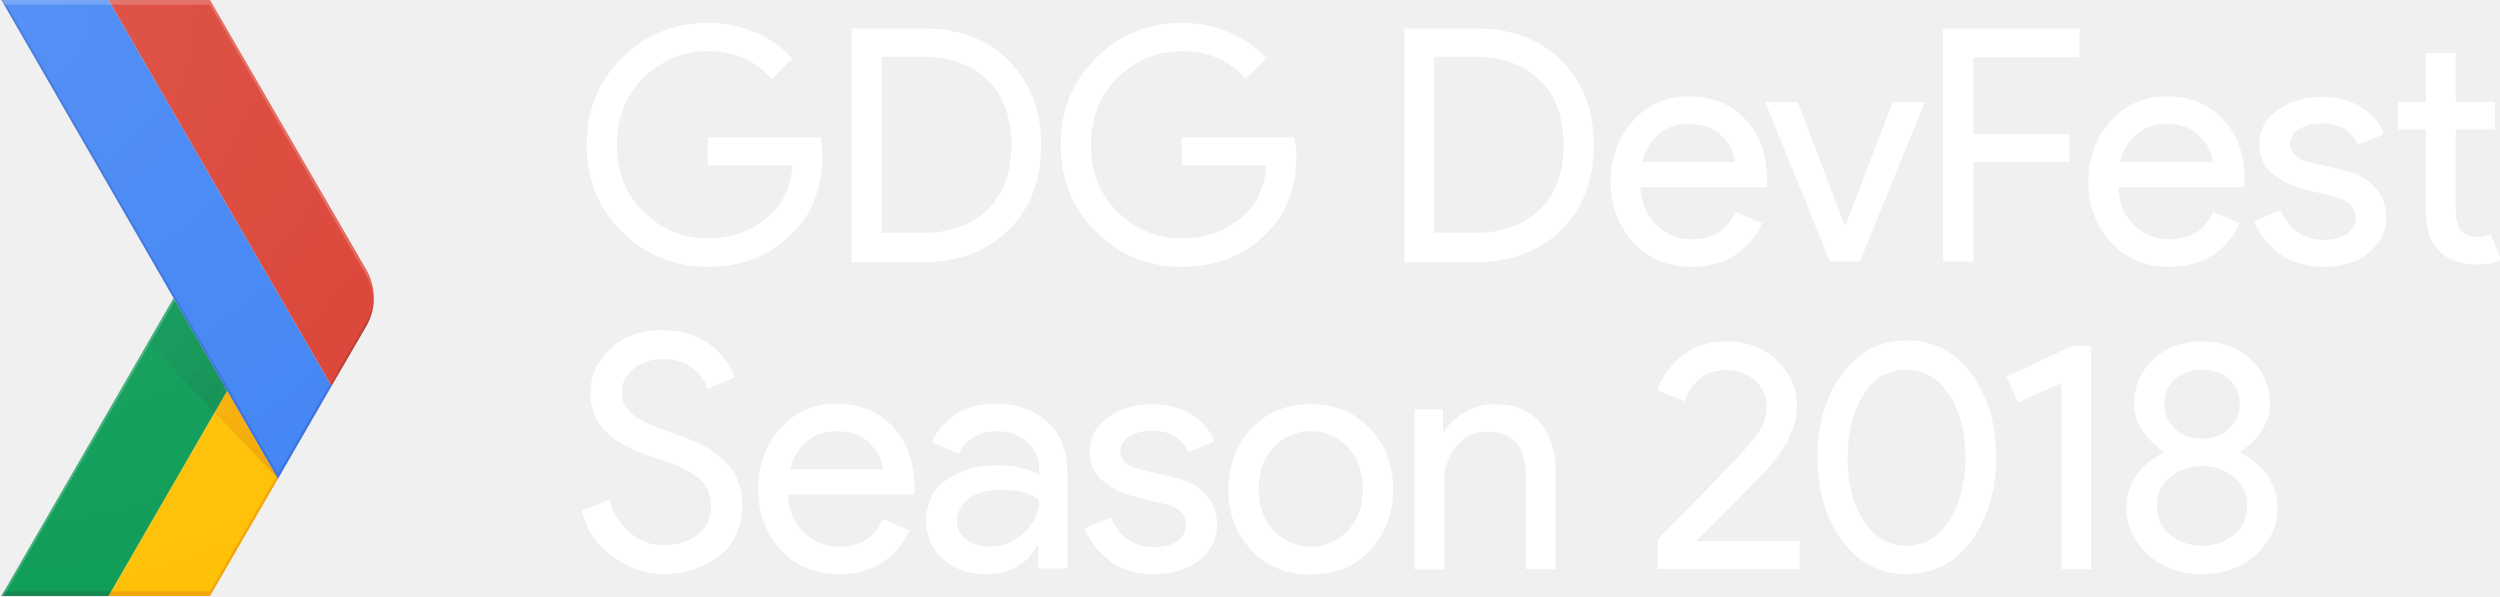
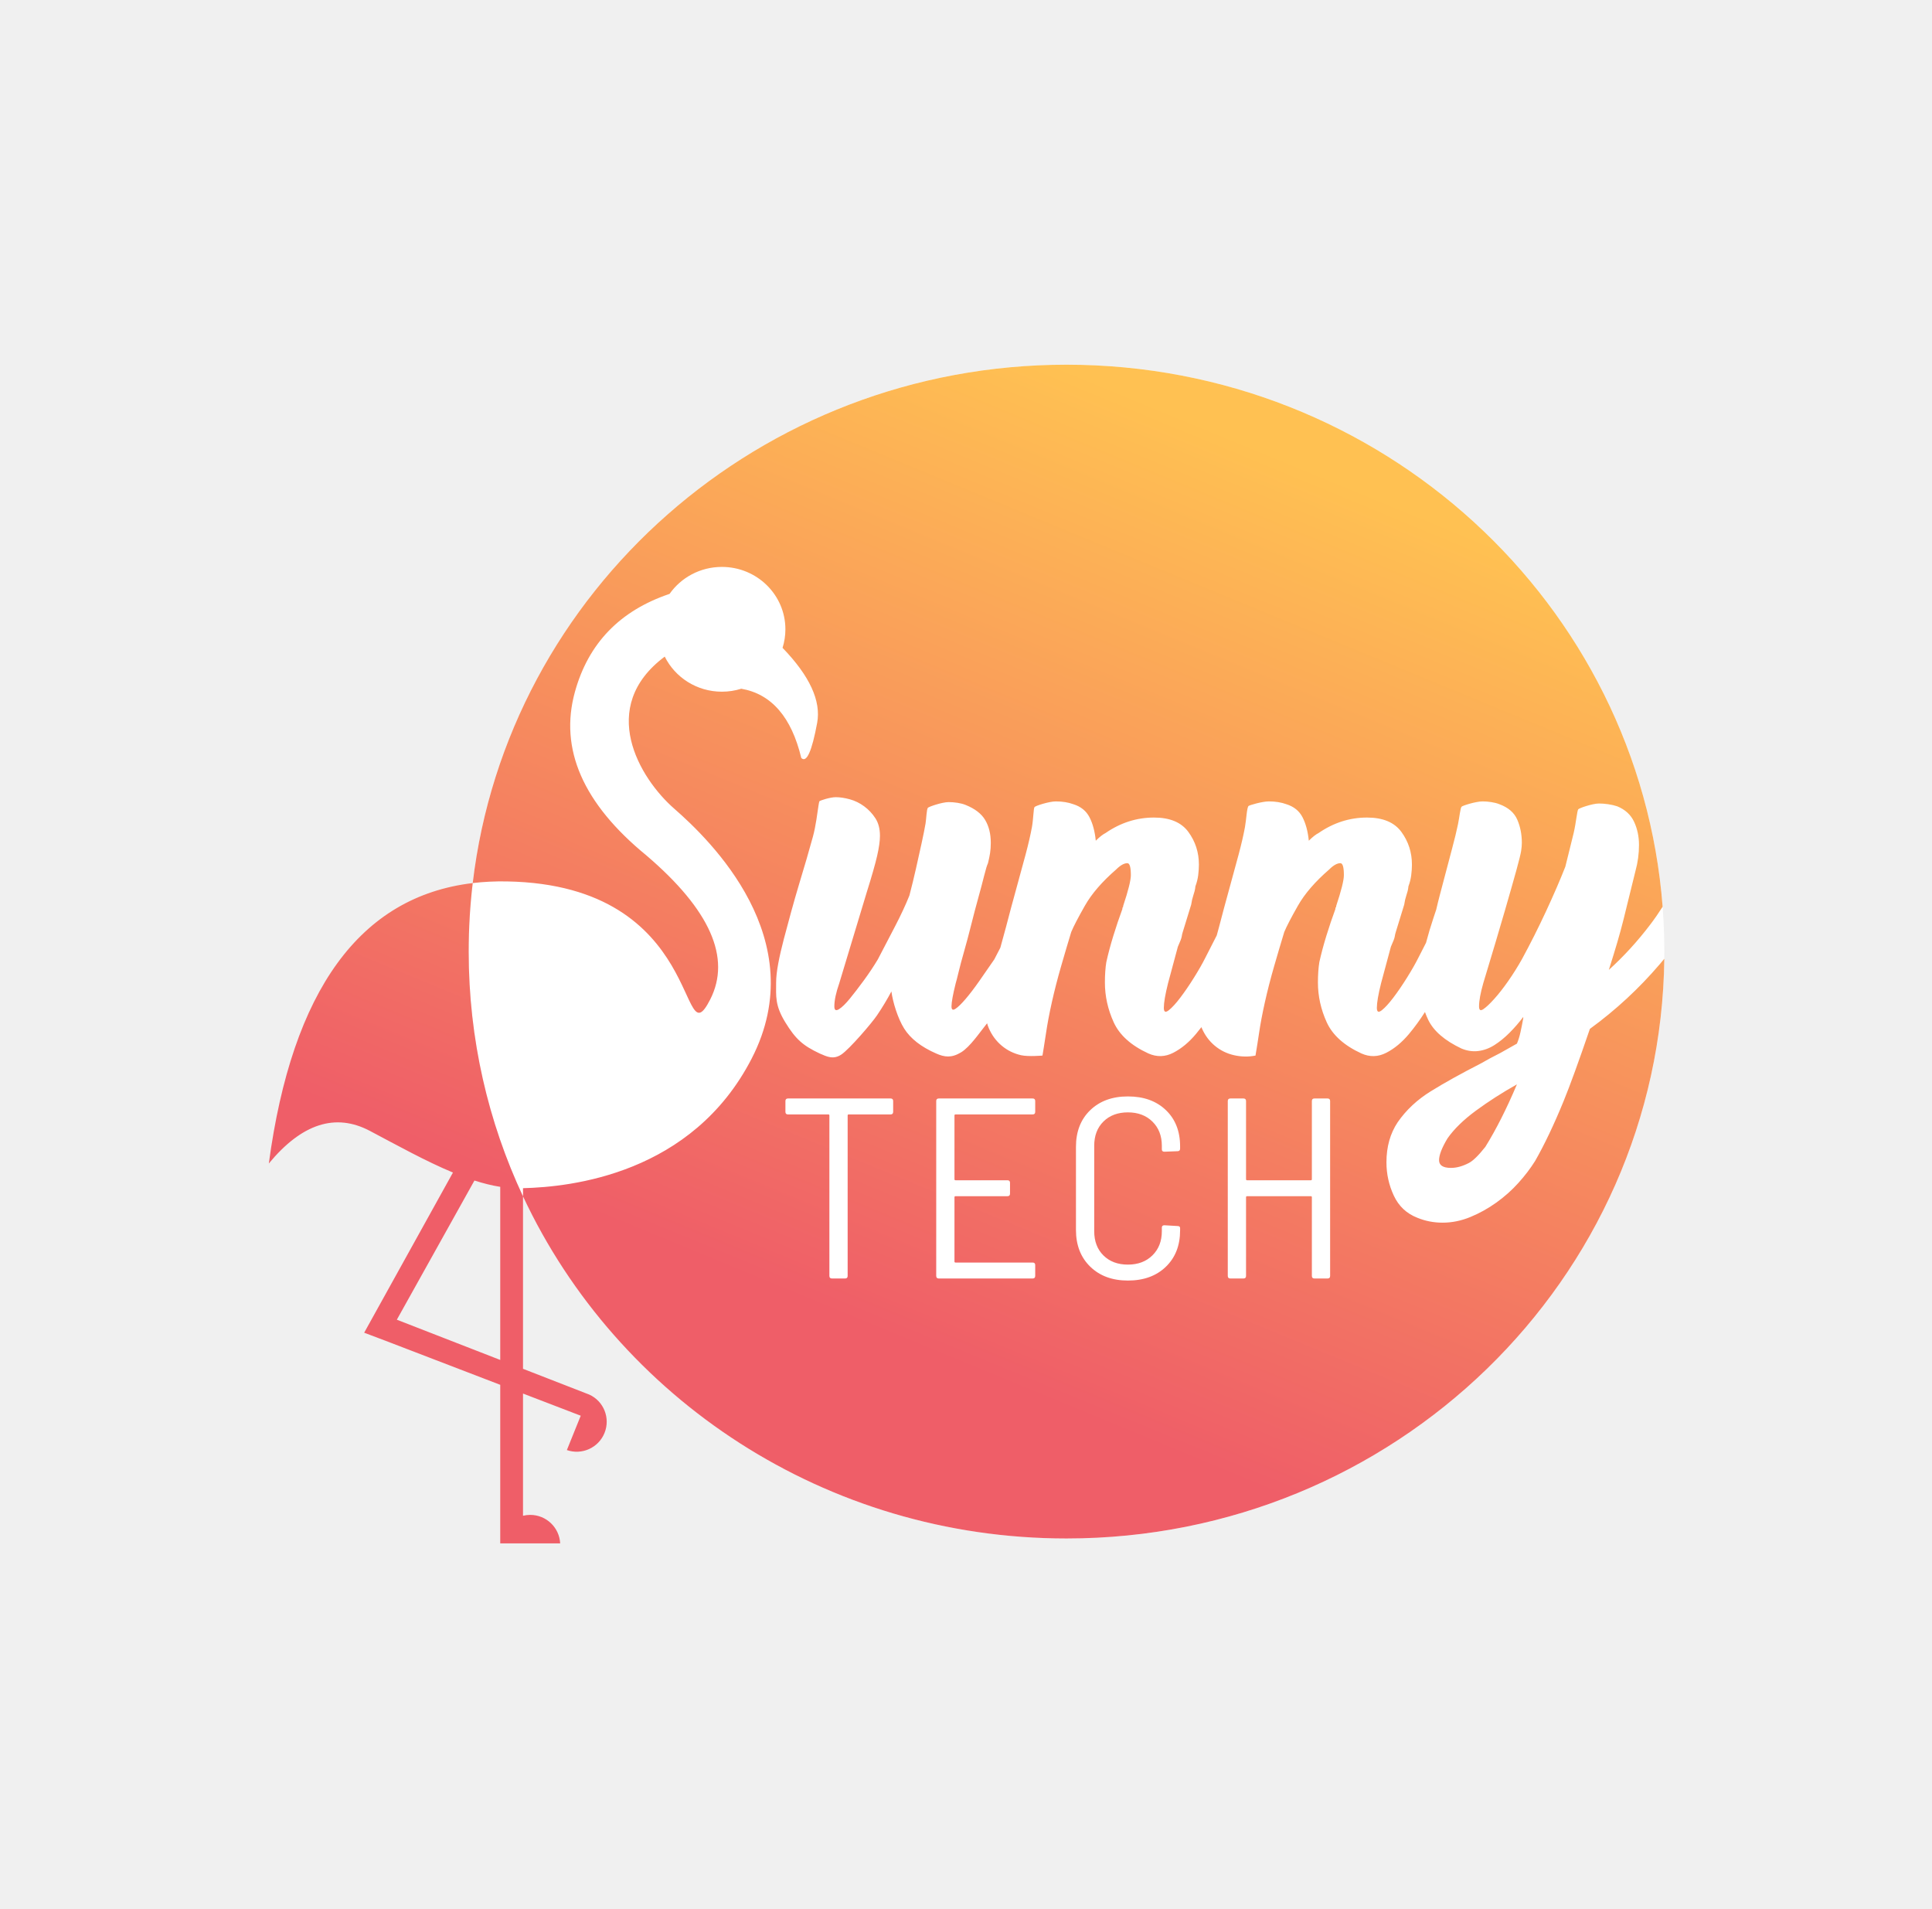
- <svg xmlns="http://www.w3.org/2000/svg" id="Layer_4" width="536.9" height="128">
-   <style>.st0{fill:none}.st5{opacity:.2;enable-background:new}.st13,.st5{fill:#fff}</style>
-   <g id="XMLID_2_">
-     <g id="XMLID_3_">
-       <g id="XMLID_4_">
-         <path id="XMLID_33_" d="M78.7 58L45.1 0H.3l37 64-37 64h44.8l33.5-58c2.2-3.7 2.2-8.3.1-12z" class="st0" />
-         <path id="XMLID_32_" fill="#ffc107" d="M59.4 102.3L48.8 83.9 23.3 128h21.8l14.6-25.2z" />
-         <path id="XMLID_31_" d="M78.7 58L45.1 0H.3l37 64-37 64h44.8l33.5-58c2.2-3.7 2.2-8.3.1-12z" class="st0" />
-         <path id="XMLID_30_" fill="#0f9d58" d="M37.3 64l11.5 19.9L23.3 128H.3z" />
-         <path id="XMLID_29_" d="M78.7 58L45.1 0H.3l37 64-37 64h44.8l33.5-58c2.2-3.7 2.2-8.3.1-12z" class="st0" />
-         <path id="XMLID_28_" fill="#bf360c" d="M45.1 127H23.8l-.5 1h21.8l14.6-25.2-.3-.5z" opacity=".2" />
-         <path id="XMLID_27_" d="M78.7 58L45.1 0H.3l37 64-37 64h44.8l33.5-58c2.2-3.7 2.2-8.3.1-12z" class="st0" />
-         <path id="XMLID_26_" fill="#263238" d="M.8 127l-.5 1h23l.5-1z" opacity=".2" />
-         <path id="XMLID_25_" d="M78.7 58L45.1 0H.3l37 64-37 64h44.8l33.5-58c2.2-3.7 2.2-8.3.1-12z" class="st0" />
-         <path id="XMLID_24_" d="M.3 128h.5l36.8-63.5-.3-.5z" class="st5" />
-         <path id="XMLID_23_" d="M78.7 58L45.1 0H.3l37 64-37 64h44.8l33.5-58c2.2-3.7 2.2-8.3.1-12z" class="st0" />
-         <radialGradient id="XMLID_34_" cx="59.537" cy="27.626" r="44.264" gradientTransform="matrix(1 0 0 -1 0 130)" gradientUnits="userSpaceOnUse">
-           <stop offset="0" stop-color="#bf360c" stop-opacity=".2" />
-           <stop offset="1" stop-color="#bf360c" stop-opacity=".02" />
-         </radialGradient>
-         <path id="XMLID_22_" fill="url(#XMLID_34_)" d="M59.7 102.8L48.8 83.9l-2.7 4.6z" />
-         <path id="XMLID_21_" d="M78.7 58L45.1 0H.3l37 64-37 64h44.8l33.5-58c2.2-3.7 2.2-8.3.1-12z" class="st0" />
-         <radialGradient id="XMLID_35_" cx="59.411" cy="27.346" r="44.623" gradientTransform="matrix(1 0 0 -1 0 130)" gradientUnits="userSpaceOnUse">
-           <stop offset="0" stop-color="#263238" stop-opacity=".2" />
-           <stop offset="1" stop-color="#263238" stop-opacity=".02" />
-         </radialGradient>
-         <path id="XMLID_20_" fill="url(#XMLID_35_)" d="M46.1 88.5l2.7-4.6L37.3 64l-5.5 9.5z" />
-         <path id="XMLID_19_" d="M78.7 58L45.1 0H.3l37 64-37 64h44.8l33.5-58c2.2-3.7 2.2-8.3.1-12z" class="st0" />
-         <g id="XMLID_16_">
-           <g id="XMLID_17_">
-             <path id="XMLID_18_" fill="#4285f4" d="M23.3 0H.3l59.4 102.8 11.5-19.9z" />
-           </g>
-         </g>
-         <path id="XMLID_15_" d="M78.7 58L45.1 0H.3l37 64-37 64h44.8l33.5-58c2.2-3.7 2.2-8.3.1-12z" class="st0" />
-         <path id="XMLID_14_" fill="#db4437" d="M78.7 70c2.1-3.7 2.1-8.3 0-12L45.1 0H23.3l47.9 82.9L78.7 70z" />
-         <path id="XMLID_13_" d="M78.7 58L45.1 0H.3l37 64-37 64h44.8l33.5-58c2.2-3.7 2.2-8.3.1-12z" class="st0" />
-         <path id="XMLID_12_" fill="#1a237e" d="M71.2 82.9l-.3-.5-11.2 19.4L.8 0H.3l59.4 102.8 11.5-19.9z" opacity=".2" />
-         <path id="XMLID_11_" d="M78.7 58L45.1 0H.3l37 64-37 64h44.8l33.5-58c2.2-3.7 2.2-8.3.1-12z" class="st0" />
-         <path id="XMLID_10_" d="M45.1 1l33.5 58c1 1.7 1.5 3.6 1.6 5.5.1-2.2-.4-4.5-1.6-6.5L45.1 0H.3l.6 1h44.2z" class="st5" />
-         <path id="XMLID_9_" d="M78.7 58L45.1 0H.3l37 64-37 64h44.8l33.5-58c2.2-3.7 2.2-8.3.1-12z" class="st0" />
-         <path id="XMLID_8_" fill="#3e2723" d="M71.2 82.9L78.7 70c1.2-2 1.7-4.3 1.6-6.5-.1 1.9-.6 3.8-1.6 5.5L71 82.4l.2.5z" opacity=".2" />
-         <path id="XMLID_6_" d="M78.7 58L45.1 0H.3l37 64-37 64h44.8l33.5-58c2.2-3.7 2.2-8.3.1-12z" class="st0" />
-         <radialGradient id="XMLID_36_" cx="-.74" cy="129" r="134.35" gradientTransform="matrix(1 0 0 -1 0 130)" gradientUnits="userSpaceOnUse">
-           <stop offset="0" stop-color="#fff" stop-opacity=".1" />
-           <stop offset="1" stop-color="#fff" stop-opacity="0" />
-         </radialGradient>
-         <path id="XMLID_5_" fill="url(#XMLID_36_)" d="M78.7 58L45.1 0H.3l37 64-37 64h44.8l33.5-58c2.2-3.7 2.2-8.3.1-12z" />
+ <svg xmlns="http://www.w3.org/2000/svg" width="1653px" height="1633px" viewBox="0 0 1653 1633" version="1.1">
+   <defs>
+     <linearGradient x1="81.016%" y1="11.977%" x2="45.959%" y2="83.173%" id="linearGradient-1">
+       <stop stop-color="#FFC152" offset="0%" />
+       <stop stop-color="#EF5E68" offset="100%" />
+     </linearGradient>
+   </defs>
+   <g id="Page-1" stroke="none" stroke-width="1" fill="none" fill-rule="evenodd">
+     <g id="Color">
+       <g id="Logo" transform="translate(230, 312)">
+         <ellipse id="Oval-2" fill="#FFFFFF" cx="682.5" cy="502.088" rx="511.5" ry="502.088" />
+         <path d="M990.097,494.547 C987.856,498.944 985.636,503.279 983.437,507.551 C981.037,512.356 977.835,517.963 973.834,524.37 C969.833,530.777 965.931,536.483 962.13,541.488 C958.329,546.494 955.027,550.098 952.226,552.3 C949.425,554.503 948.025,553.802 948.025,550.198 C948.025,545.793 949.225,538.786 951.626,529.175 L960.029,497.941 C962.03,493.536 963.13,490.633 963.33,489.231 C963.53,487.829 963.831,486.528 964.231,485.327 L971.433,461.901 C971.833,459.098 972.434,456.495 973.234,454.092 C974.034,451.69 974.834,449.087 975.034,446.284 C976.235,443.08 977.035,439.877 977.435,436.673 C977.835,433.47 978.036,430.466 978.036,427.663 C978.036,417.252 975.034,407.942 969.032,399.733 C963.03,391.524 953.227,387.419 939.622,387.419 C924.817,387.419 911.012,391.824 898.208,400.634 C895.807,401.835 893.006,404.037 889.805,407.241 C889.004,399.232 887.204,392.525 884.403,387.119 C881.602,381.713 877,378.009 870.598,376.007 C866.196,374.405 861.195,373.604 855.593,373.604 C849.991,373.604 839.081,376.799 838.265,377.512 C836.752,378.833 836.386,388.921 835.185,395.528 C833.985,402.135 832.184,409.944 829.783,418.954 C827.383,427.964 824.682,437.875 821.681,448.686 C818.68,459.498 815.779,470.31 812.978,481.122 C812.324,483.519 811.674,485.9 811.028,488.264 C807.698,494.829 804.413,501.258 801.173,507.551 C798.773,512.356 795.572,517.963 791.57,524.37 C787.569,530.777 783.667,536.483 779.866,541.488 C776.065,546.494 772.763,550.098 769.962,552.3 C767.162,554.503 765.761,553.802 765.761,550.198 C765.761,545.793 766.961,538.786 769.362,529.175 L777.765,497.941 C779.766,493.536 780.866,490.633 781.066,489.231 C781.266,487.829 781.567,486.528 781.967,485.327 L789.169,461.901 C789.569,459.098 790.17,456.495 790.97,454.092 C791.77,451.69 792.57,449.087 792.771,446.284 C793.971,443.08 794.771,439.877 795.171,436.673 C795.571,433.47 795.772,430.466 795.772,427.663 C795.772,417.252 792.771,407.942 786.768,399.733 C780.766,391.524 770.963,387.419 757.358,387.419 C742.553,387.419 728.748,391.824 715.944,400.634 C713.543,401.835 710.742,404.037 707.541,407.241 C706.74,399.232 704.94,392.525 702.139,387.119 C699.338,381.713 694.736,378.009 688.334,376.007 C683.932,374.405 678.931,373.604 673.329,373.604 C667.727,373.604 655.952,377.33 655.101,378.479 C654.248,379.631 654.122,388.921 652.921,395.528 C651.721,402.135 649.92,409.944 647.52,418.954 C645.119,427.964 642.418,437.875 639.417,448.686 C636.416,459.498 633.515,470.31 630.714,481.122 C629.083,487.107 627.472,492.99 625.882,498.769 C624.192,502.083 622.468,505.41 620.71,508.752 C616.309,515.16 612.007,521.366 607.806,527.373 C603.604,533.38 599.703,538.485 596.101,542.69 C592.5,546.894 589.599,549.697 587.398,551.099 C585.198,552.501 584.097,551.8 584.097,548.997 C584.097,545.393 585.298,538.786 587.699,529.175 C588.099,527.974 588.899,524.87 590.099,519.865 C591.3,514.859 592.9,508.853 594.901,501.845 C596.902,494.837 598.902,487.329 600.903,479.32 C602.904,471.311 604.905,463.703 606.905,456.495 C608.906,449.287 610.607,442.88 612.007,437.274 C613.408,431.668 614.508,428.064 615.308,426.462 C616.109,423.259 616.709,420.355 617.109,417.752 C617.509,415.15 617.709,412.246 617.709,409.043 C617.709,401.435 616.109,394.927 612.907,389.521 C609.706,384.115 604.104,379.811 596.101,376.607 C594.101,375.806 591.8,375.206 589.199,374.805 C586.598,374.405 584.097,374.205 581.696,374.205 C576.094,374.205 564.755,378.103 563.899,379.066 C562.728,380.382 562.527,388.858 561.889,392.525 C561.089,397.13 559.989,402.636 558.588,409.043 C557.188,415.45 555.587,422.658 553.787,430.667 C551.986,438.676 550.085,446.484 548.085,454.092 C544.883,462.101 540.782,470.911 535.78,480.521 C530.779,490.132 525.877,499.542 521.075,508.752 C517.474,514.759 513.473,520.766 509.071,526.772 C504.669,532.779 500.668,537.985 497.067,542.389 C493.465,546.794 490.364,549.798 487.763,551.399 C485.163,553.001 483.862,552.2 483.862,548.997 C483.862,543.791 485.263,537.184 488.064,529.175 L511.472,451.69 C515.873,437.674 518.874,427.163 520.475,420.155 C522.076,413.147 522.876,407.441 522.876,403.036 C522.876,397.03 521.575,392.024 518.974,388.02 C516.373,384.015 513.172,380.612 509.371,377.809 C505.57,375.005 501.468,373.003 497.067,371.802 C492.665,370.601 488.664,370 485.063,370 C480.261,370 471.763,372.8 471.161,373.429 C470.895,373.708 470.61,375.143 470.27,377.335 C469.355,383.228 468.035,394.589 465.556,403.637 C462.154,416.051 458.253,429.465 453.852,443.881 C451.451,451.89 449.15,459.899 446.949,467.908 C444.748,475.916 442.648,483.725 440.647,491.333 C438.646,498.942 437.046,505.949 435.845,512.356 C434.645,518.764 434.045,524.169 434.045,528.574 C434.045,540.187 432.93,547.973 441.847,562.512 C450.765,577.05 456.853,582.433 471.258,589.241 C477.66,592.044 483.022,594.688 489.864,590.142 C496.706,585.596 515.773,563.413 520.375,556.605 C524.977,549.798 529.078,542.99 532.679,536.183 C533.88,545.393 538.181,559.308 543.583,567.917 C548.985,576.527 558.088,583.635 570.893,589.241 C578.095,592.444 584.051,593.244 592.2,588.34 C600.024,583.631 608.408,570.985 614.554,563.426 C614.945,564.883 615.429,566.28 616.008,567.617 C618.609,573.624 622.311,578.629 627.112,582.634 C631.914,586.638 637.416,589.341 643.618,590.743 C649.82,592.144 661.925,591.043 661.925,591.043 C661.925,591.043 663.725,580.331 664.926,572.122 C666.126,563.913 667.827,554.903 670.027,545.092 C672.228,535.282 674.829,525.171 677.83,514.759 C680.831,504.348 683.732,494.537 686.533,485.327 C688.534,480.521 692.435,473.013 698.237,462.802 C704.039,452.591 712.942,442.279 724.947,431.868 C728.548,428.264 731.749,426.462 734.55,426.462 C736.551,426.462 737.551,429.866 737.551,436.673 C737.551,441.078 735.35,449.888 730.949,463.102 C730.949,463.903 730.849,464.304 730.649,464.304 C730.449,464.304 730.149,464.704 730.349,465.505 C727.548,473.113 724.947,480.822 722.546,488.63 C720.145,496.439 718.144,503.947 716.544,511.155 C716.144,513.558 715.844,516.261 715.643,519.264 C715.443,522.267 715.343,525.371 715.343,528.574 C715.343,540.187 717.844,551.499 722.846,562.512 C727.848,573.524 737.751,582.433 752.556,589.241 C759.759,592.444 766.861,592.244 773.864,588.64 C780.866,585.036 787.369,579.63 793.371,572.422 C794.916,570.567 796.428,568.671 797.908,566.735 C798.025,567.032 798.146,567.326 798.272,567.617 C800.873,573.624 804.575,578.629 809.376,582.634 C814.178,586.638 819.68,589.341 825.882,590.743 C832.084,592.144 838.186,592.244 844.189,591.043 C845.389,583.902 846.389,577.595 847.19,572.122 C848.39,563.913 850.091,554.903 852.291,545.092 C854.492,535.282 857.093,525.171 860.094,514.759 C863.095,504.348 865.996,494.537 868.797,485.327 C870.798,480.521 874.699,473.013 880.501,462.802 C886.303,452.591 895.206,442.279 907.211,431.868 C910.812,428.264 914.013,426.462 916.814,426.462 C918.815,426.462 919.815,429.866 919.815,436.673 C919.815,441.078 917.614,449.888 913.213,463.102 C913.213,463.903 913.113,464.304 912.913,464.304 C912.713,464.304 912.412,464.704 912.613,465.505 C909.812,473.113 907.211,480.822 904.81,488.63 C902.409,496.439 900.408,503.947 898.808,511.155 C898.408,513.558 898.107,516.261 897.907,519.264 C897.707,522.267 897.607,525.371 897.607,528.574 C897.607,540.187 900.108,551.499 905.11,562.512 C910.112,573.524 920.015,582.433 934.82,589.241 C942.023,592.444 949.125,592.244 956.128,588.64 C963.13,585.036 969.633,579.63 975.635,572.422 C980.48,566.604 984.999,560.394 989.192,553.793 C989.992,556.049 990.909,558.254 991.94,560.409 C996.542,570.02 1006.045,578.229 1020.45,585.036 C1025.252,587.039 1030.054,587.739 1034.855,587.139 C1039.657,586.538 1044.259,584.836 1048.66,582.033 C1053.062,579.23 1057.363,575.726 1061.565,571.521 C1065.766,567.317 1069.668,562.812 1073.269,558.007 L1073.269,559.208 C1072.469,563.613 1071.668,567.617 1070.868,571.221 C1070.068,574.825 1069.067,578.029 1067.867,580.832 L1053.462,588.941 C1047.46,591.944 1042.058,594.847 1037.256,597.65 C1020.05,606.46 1005.645,614.469 994.041,621.677 C982.437,628.885 973.034,637.694 965.831,648.106 C959.429,657.716 956.228,669.129 956.228,682.343 C956.228,692.354 958.329,701.865 962.53,710.875 C966.732,719.885 973.434,726.191 982.637,729.795 C989.44,732.598 996.642,734 1004.245,734 C1012.248,734 1020.15,732.398 1027.953,729.195 C1035.756,725.991 1043.158,721.887 1050.161,716.881 C1057.163,711.876 1063.465,706.27 1069.067,700.063 C1074.669,693.856 1079.471,687.549 1083.473,681.142 C1091.475,667.126 1099.578,650.108 1107.781,630.086 C1113.25,616.738 1120.752,596.115 1130.289,568.218 C1152.297,552.2 1172.204,533.78 1190.01,512.957 C1191.348,511.392 1192.666,509.812 1193.963,508.217 C1190.618,782.689 962.909,1004.177 682.5,1004.177 C476.155,1004.177 298.349,884.241 217.483,711.513 L217.483,859.024 L274.176,881.085 C286.553,886.708 292.368,901.163 287.218,913.91 C282.068,926.657 267.844,933.015 255,928.547 L266.875,899.156 L217.483,880.196 L217.483,984.743 C219.456,984.258 221.518,984 223.641,984 C237.389,984 248.612,994.807 249.281,1008.389 L217.483,1008.389 L198,1008.394 L198,872.717 L99.543,834.923 L81.584,828.146 L157.54,691.117 C134.403,681.5 110.3,668.085 86.5,655.5 C57.06,639.933 28.227,649.226 1.13686838e-13,683.381 C19.969,534.948 78.118,454.98 174.448,443.475 C204.022,193.796 420.205,0 682.5,0 C951.843,0 1172.563,204.351 1192.529,463.722 C1189.153,469.045 1185.612,474.144 1181.907,479.02 C1171.103,493.235 1159.299,506.15 1146.495,517.762 C1149.296,508.953 1151.696,501.144 1153.697,494.337 C1155.698,487.529 1157.498,480.922 1159.099,474.515 C1160.7,468.108 1162.3,461.601 1163.901,454.993 C1165.501,448.386 1167.302,441.078 1169.303,433.069 C1171.303,425.861 1172.304,418.453 1172.304,410.845 C1172.304,403.637 1170.903,397.03 1168.102,391.023 C1165.301,385.016 1160.5,380.612 1153.697,377.809 C1151.296,377.008 1148.695,376.407 1145.894,376.007 C1143.093,375.606 1140.493,375.406 1138.092,375.406 C1132.49,375.406 1121.119,379.351 1120.336,380.349 C1119.316,381.648 1118.485,391.724 1116.484,400.333 C1114.483,408.943 1111.883,418.653 1109.282,429.465 C1104.88,440.678 1099.378,453.392 1092.776,467.607 C1086.173,481.823 1079.271,495.538 1072.069,508.752 C1068.467,515.16 1064.566,521.366 1060.364,527.373 C1056.163,533.38 1052.162,538.485 1048.36,542.69 C1044.559,546.894 1041.458,549.798 1039.057,551.399 C1036.656,553.001 1035.456,552.2 1035.456,548.997 C1035.456,544.191 1036.656,537.584 1039.057,529.175 C1047.06,502.746 1053.262,481.923 1057.663,466.706 C1062.065,451.489 1065.366,439.877 1067.567,431.868 C1069.768,423.859 1071.068,418.553 1071.468,415.95 C1071.868,413.348 1072.069,411.045 1072.069,409.043 C1072.069,401.835 1070.768,395.228 1068.167,389.221 C1065.566,383.214 1060.464,378.81 1052.862,376.007 C1050.861,375.206 1048.56,374.605 1045.959,374.205 C1043.358,373.804 1040.858,373.604 1038.457,373.604 C1032.855,373.604 1021.328,377.168 1020.468,378.178 C1019.438,379.389 1018.65,387.319 1017.449,393.125 C1016.249,398.932 1014.548,405.939 1012.348,414.149 C1010.147,422.358 1007.846,431.067 1005.445,440.277 C1003.044,449.487 1000.643,458.097 998.843,466.106 L996.442,473.314 C994.047,480.503 991.932,487.581 990.097,494.547 Z M217.483,711.513 L217.483,704.496 C258.366,703.492 362.16,692.615 413.144,593.561 C465.644,491.561 377.437,406.508 346.865,379.821 C317.069,353.812 280.821,292.95 338.744,249.731 C347.566,267.502 366.141,279.746 387.628,279.746 C393.422,279.746 399.006,278.856 404.243,277.206 C430.076,281.723 447.183,301.472 455.565,336.455 C460.095,340.903 464.624,330.896 469.153,306.433 C472.63,287.652 462.759,266.249 439.541,242.225 C441.125,237.217 441.978,231.893 441.978,226.373 C441.978,196.896 417.644,173 387.628,173 C369.069,173 352.683,182.134 342.878,196.074 C300.439,210.381 273.461,238.272 261.942,279.746 C248.355,328.672 268.736,375.373 323.086,419.851 C377.575,466.409 395.76,507.479 377.644,543.061 C350.468,596.434 374.421,445.049 203.644,442.061 C193.55,441.885 183.819,442.356 174.448,443.475 C172.171,462.702 171,482.261 171,502.088 C171,576.836 187.64,647.769 217.483,711.513 Z M198,703.346 C190.821,702.223 183.449,700.366 175.931,697.949 L109.53,817.014 L198,851.442 L198,703.346 Z M1011.447,687.149 C1004.645,687.149 1001.244,684.946 1001.244,680.541 C1001.244,676.136 1003.644,669.93 1008.446,661.921 C1014.048,653.912 1022.151,646.003 1032.755,638.195 C1043.359,630.386 1055.062,622.878 1067.867,615.67 C1059.064,636.493 1050.061,654.312 1040.858,669.129 C1035.056,676.47 1030.354,681.075 1026.753,682.944 C1021.351,685.747 1016.249,687.149 1011.447,687.149 Z M534.18,629.96 L534.18,639.2 C534.18,640.667 533.447,641.4 531.98,641.4 L496.12,641.4 C495.533,641.4 495.24,641.693 495.24,642.28 L495.24,779.56 C495.24,781.027 494.507,781.76 493.04,781.76 L481.82,781.76 C480.353,781.76 479.62,781.027 479.62,779.56 L479.62,642.28 C479.62,641.693 479.327,641.4 478.74,641.4 L444.2,641.4 C442.733,641.4 442,640.667 442,639.2 L442,629.96 C442,628.493 442.733,627.76 444.2,627.76 L531.98,627.76 C533.447,627.76 534.18,628.493 534.18,629.96 Z M653.52,641.4 L587.52,641.4 C586.933,641.4 586.64,641.693 586.64,642.28 L586.64,696.84 C586.64,697.427 586.933,697.72 587.52,697.72 L631.96,697.72 C633.427,697.72 634.16,698.453 634.16,699.92 L634.16,709.16 C634.16,710.627 633.427,711.36 631.96,711.36 L587.52,711.36 C586.933,711.36 586.64,711.653 586.64,712.24 L586.64,767.24 C586.64,767.827 586.933,768.12 587.52,768.12 L653.52,768.12 C654.987,768.12 655.72,768.853 655.72,770.32 L655.72,779.56 C655.72,781.027 654.987,781.76 653.52,781.76 L573.22,781.76 C571.753,781.76 571.02,781.027 571.02,779.56 L571.02,629.96 C571.02,628.493 571.753,627.76 573.22,627.76 L653.52,627.76 C654.987,627.76 655.72,628.493 655.72,629.96 L655.72,639.2 C655.72,640.667 654.987,641.4 653.52,641.4 Z M702.79,771.64 C694.65,763.72 690.58,753.233 690.58,740.18 L690.58,669.12 C690.58,656.067 694.65,645.617 702.79,637.77 C710.93,629.923 721.673,626 735.02,626 C748.513,626 759.33,629.887 767.47,637.66 C775.61,645.433 779.68,655.773 779.68,668.68 L779.68,670.66 C779.68,672.127 778.947,672.86 777.48,672.86 L766.26,673.3 C764.793,673.3 764.06,672.64 764.06,671.32 L764.06,668.24 C764.06,659.733 761.383,652.84 756.03,647.56 C750.677,642.28 743.673,639.64 735.02,639.64 C726.367,639.64 719.4,642.243 714.12,647.45 C708.84,652.657 706.2,659.587 706.2,668.24 L706.2,741.28 C706.2,749.933 708.84,756.863 714.12,762.07 C719.4,767.277 726.367,769.88 735.02,769.88 C743.673,769.88 750.677,767.24 756.03,761.96 C761.383,756.68 764.06,749.787 764.06,741.28 L764.06,738.2 C764.06,736.88 764.793,736.22 766.26,736.22 L777.48,736.88 C778.947,736.88 779.68,737.467 779.68,738.64 L779.68,740.62 C779.68,753.527 775.61,763.903 767.47,771.75 C759.33,779.597 748.513,783.52 735.02,783.52 C721.673,783.52 710.93,779.56 702.79,771.64 Z M894.62,627.76 L905.84,627.76 C907.307,627.76 908.04,628.493 908.04,629.96 L908.04,779.56 C908.04,781.027 907.307,781.76 905.84,781.76 L894.62,781.76 C893.153,781.76 892.42,781.027 892.42,779.56 L892.42,712.24 C892.42,711.653 892.127,711.36 891.54,711.36 L836.98,711.36 C836.393,711.36 836.1,711.653 836.1,712.24 L836.1,779.56 C836.1,781.027 835.367,781.76 833.9,781.76 L822.68,781.76 C821.213,781.76 820.48,781.027 820.48,779.56 L820.48,629.96 C820.48,628.493 821.213,627.76 822.68,627.76 L833.9,627.76 C835.367,627.76 836.1,628.493 836.1,629.96 L836.1,696.84 C836.1,697.427 836.393,697.72 836.98,697.72 L891.54,697.72 C892.127,697.72 892.42,697.427 892.42,696.84 L892.42,629.96 C892.42,628.493 893.153,627.76 894.62,627.76 Z" id="Combined-Shape" fill="url(#linearGradient-1)" />
      </g>
    </g>
  </g>
-   <g id="XMLID_1_">
-     <path d="M176.6 33.2c0 7-2.1 12.6-6.2 16.7-4.7 4.9-10.9 7.4-18.4 7.4-7.2 0-13.4-2.5-18.4-7.5-5.1-5-7.6-11.2-7.6-18.7s2.5-13.6 7.6-18.7c5.1-5 11.2-7.5 18.4-7.5 3.6 0 7 .7 10.3 2.1 3.3 1.4 5.9 3.3 7.8 5.6l-4.4 4.4c-3.3-4-7.9-6-13.7-6-5.3 0-9.8 1.9-13.7 5.6-3.8 3.7-5.8 8.5-5.8 14.5 0 5.9 1.9 10.7 5.8 14.5 3.9 3.7 8.4 5.6 13.7 5.6 5.6 0 10.3-1.9 14-5.6 2.4-2.4 3.8-5.8 4.2-10.1H152v-6h24.3c.1 1.2.3 2.5.3 3.7zM182.9 56.2V6.1h15.3c7.7 0 13.9 2.3 18.5 7 4.6 4.6 6.9 10.7 6.9 18.1s-2.3 13.5-6.9 18.1c-4.6 4.6-10.8 7-18.5 7h-15.3zm6.5-6.2h8.9c5.8 0 10.4-1.7 13.8-5 3.4-3.3 5.1-8 5.1-13.9s-1.7-10.6-5.1-13.9c-3.4-3.3-8-5-13.8-5h-8.9V50zM278.4 33.2c0 7-2.1 12.6-6.2 16.7-4.7 4.9-10.9 7.4-18.4 7.4-7.2 0-13.4-2.5-18.4-7.5-5.1-5-7.6-11.2-7.6-18.7s2.5-13.6 7.6-18.7c5.1-5 11.2-7.5 18.4-7.5 3.6 0 7 .7 10.3 2.1 3.3 1.4 5.9 3.3 7.8 5.6l-4.4 4.4c-3.3-4-7.9-6-13.7-6-5.3 0-9.8 1.9-13.7 5.6-3.8 3.7-5.8 8.5-5.8 14.5 0 5.9 1.9 10.7 5.8 14.5 3.9 3.7 8.4 5.6 13.7 5.6 5.6 0 10.3-1.9 14-5.6 2.4-2.4 3.8-5.8 4.2-10.1h-18.2v-6H278c.2 1.2.4 2.5.4 3.7zM301.6 56.2V6.1h15.3c7.7 0 13.9 2.3 18.5 7 4.6 4.6 6.9 10.7 6.9 18.1s-2.3 13.5-6.9 18.1c-4.6 4.6-10.8 7-18.5 7h-15.3zM308 50h8.9c5.8 0 10.4-1.7 13.8-5 3.4-3.3 5.1-8 5.1-13.9s-1.7-10.6-5.1-13.9c-3.4-3.3-8-5-13.8-5H308V50zM363.4 57.3c-5.2 0-9.4-1.7-12.6-5.2-3.2-3.5-4.9-7.8-4.9-13.1 0-5 1.6-9.3 4.7-12.9 3.1-3.6 7.2-5.4 12.1-5.4 5.1 0 9.2 1.7 12.2 5 3.1 3.3 4.6 7.7 4.6 13.3l-.1 1.2h-27.1c.2 3.5 1.3 6.2 3.5 8.2 2.1 2 4.6 3 7.5 3 4.6 0 7.7-2 9.4-5.9l5.7 2.4c-1.1 2.7-3 4.9-5.5 6.7-2.6 1.8-5.8 2.7-9.5 2.7zm9.2-22.4c-.1-2-1-3.8-2.7-5.6-1.7-1.8-4.1-2.7-7.4-2.7-2.4 0-4.4.7-6.2 2.2-1.8 1.5-3 3.5-3.6 6h19.9zM393 56.2l-13.9-34.3h7l10.1 26.6h.1l10.2-26.6h6.9l-14 34.3H393zM423.7 56.2h-6.4V6.1h29.3v6.2h-22.8v16.5h20.6v6h-20.6v21.4zM466 57.3c-5.2 0-9.4-1.7-12.6-5.2-3.2-3.5-4.9-7.8-4.9-13.1 0-5 1.6-9.3 4.7-12.9 3.2-3.6 7.2-5.4 12.1-5.4 5.1 0 9.2 1.7 12.2 5 3.1 3.3 4.6 7.7 4.6 13.3l-.1 1.2h-27.1c.2 3.5 1.3 6.2 3.5 8.2 2.1 2 4.6 3 7.5 3 4.6 0 7.7-2 9.4-5.9l5.7 2.4c-1.1 2.7-3 4.9-5.5 6.7-2.7 1.8-5.8 2.7-9.5 2.7zm9.2-22.4c-.1-2-1-3.8-2.7-5.6-1.7-1.8-4.1-2.7-7.4-2.7-2.4 0-4.4.7-6.2 2.2-1.8 1.5-3 3.5-3.6 6h19.9zM499.1 57.3c-3.8 0-7-.9-9.5-2.8s-4.3-4.2-5.5-7l5.7-2.4c1.8 4.3 4.9 6.4 9.3 6.4 2 0 3.7-.4 4.9-1.3 1.3-.9 1.9-2.1 1.9-3.5 0-2.2-1.6-3.8-4.7-4.5l-6.9-1.7c-2.2-.6-4.3-1.6-6.2-3.2-2-1.6-2.9-3.7-2.9-6.3 0-3 1.3-5.5 4-7.4 2.7-1.9 5.9-2.8 9.6-2.8 3 0 5.7.7 8.1 2.1 2.4 1.4 4.1 3.3 5.1 5.9l-5.6 2.3c-1.3-3-3.9-4.6-7.8-4.6-1.9 0-3.5.4-4.8 1.2-1.3.8-2 1.9-2 3.2 0 2 1.5 3.3 4.5 4l6.8 1.6c3.2.7 5.6 2 7.1 3.9 1.5 1.8 2.3 3.9 2.3 6.2 0 3.1-1.3 5.6-3.8 7.7-2.3 2-5.6 3-9.6 3zM532 56.8c-3.6 0-6.3-1-8.2-2.9-1.9-1.9-2.8-4.6-2.8-8.1v-18h-6v-5.9h6V11.4h6.4v10.5h8.4v5.9h-8.4v17.5c0 3.7 1.5 5.6 4.6 5.6 1.2 0 2.1-.2 2.9-.6l2.2 5.5c-1.3.7-3 1-5.1 1zM142.5 123.3c-3.6 0-7.2-1.2-10.7-3.6-3.5-2.4-5.8-5.7-6.8-10l5.9-2.4c.7 2.8 2.1 5.1 4.3 7 2.2 1.9 4.6 2.8 7.3 2.8 2.8 0 5.2-.7 7.2-2.2 2-1.5 3-3.5 3-6 0-2.8-1-5-3-6.5s-5.1-2.9-9.4-4.2c-4.4-1.4-7.8-3.2-10.1-5.4s-3.4-5.1-3.4-8.5c0-3.6 1.4-6.7 4.3-9.4 2.8-2.7 6.6-4 11.1-4 4.2 0 7.7 1.1 10.4 3.2s4.4 4.4 5.2 7l-5.9 2.4c-.4-1.6-1.5-3.1-3.1-4.4-1.7-1.4-3.8-2-6.4-2-2.5 0-4.6.7-6.3 2.1-1.8 1.4-2.6 3.1-2.6 5.1 0 1.9.8 3.4 2.4 4.7 1.6 1.3 4 2.4 7.1 3.5 2.5.8 4.5 1.6 6.2 2.3 1.7.7 3.3 1.7 5 3 1.7 1.2 3 2.8 3.9 4.6.9 1.8 1.3 4 1.3 6.4 0 2.4-.5 4.6-1.5 6.5-1 1.9-2.3 3.4-4 4.5-1.7 1.1-3.4 2-5.4 2.6-2.1.6-4 .9-6 .9zM180.3 123.3c-5.2 0-9.4-1.7-12.6-5.2-3.2-3.5-4.9-7.8-4.9-13.1 0-5 1.6-9.3 4.7-12.9 3.1-3.6 7.2-5.4 12.1-5.4 5.1 0 9.2 1.7 12.2 5 3.1 3.3 4.6 7.7 4.6 13.3l-.1 1.2h-27.1c.2 3.5 1.3 6.2 3.5 8.2 2.1 2 4.6 3 7.5 3 4.6 0 7.7-2 9.4-5.9l5.7 2.4c-1.1 2.7-3 4.9-5.5 6.7-2.6 1.8-5.7 2.7-9.5 2.7zm9.3-22.4c-.1-2-1-3.8-2.7-5.6-1.7-1.8-4.1-2.7-7.4-2.7-2.4 0-4.4.7-6.2 2.2-1.8 1.5-3 3.5-3.6 6h19.9zM211.7 123.3c-3.6 0-6.7-1.1-9.1-3.1-2.4-2.1-3.7-4.9-3.7-8.3 0-3.7 1.4-6.7 4.3-8.8 2.9-2.1 6.5-3.2 10.7-3.2 3.8 0 6.9.7 9.3 2.1v-1c0-2.5-.9-4.5-2.6-6.1-1.7-1.5-3.9-2.3-6.4-2.3-1.9 0-3.6.4-5.1 1.3-1.5.9-2.6 2.1-3.1 3.6l-5.9-2.5c.8-2.1 2.4-4 4.7-5.7 2.3-1.8 5.4-2.6 9.2-2.6 4.4 0 8 1.3 10.9 3.9 2.9 2.6 4.3 6.2 4.3 10.8v20.7H223v-4.8h-.3c-2.3 4.1-6.1 6-11 6zm1-5.9c2.7 0 5.1-1 7.2-3 2.2-2 3.3-4.3 3.3-7-1.8-1.5-4.5-2.2-8.2-2.2-3.1 0-5.5.7-7.1 2-1.6 1.4-2.4 2.9-2.4 4.8 0 1.7.7 3 2.2 4 1.5.9 3.1 1.4 5 1.4zM247.9 123.3c-3.8 0-7-.9-9.5-2.8s-4.3-4.2-5.5-7l5.7-2.4c1.8 4.3 4.9 6.4 9.3 6.4 2 0 3.7-.4 4.9-1.3 1.3-.9 1.9-2.1 1.9-3.5 0-2.2-1.6-3.8-4.7-4.5l-6.9-1.7c-2.2-.6-4.3-1.6-6.2-3.2-2-1.6-2.9-3.7-2.9-6.3 0-3 1.3-5.5 4-7.4 2.7-1.9 5.9-2.8 9.6-2.8 3 0 5.7.7 8.1 2.1 2.4 1.4 4.1 3.3 5.1 5.9l-5.6 2.3c-1.3-3-3.9-4.6-7.8-4.6-1.9 0-3.5.4-4.8 1.2-1.3.8-2 1.9-2 3.2 0 2 1.5 3.3 4.6 4l6.8 1.6c3.2.7 5.6 2 7.1 3.9 1.5 1.8 2.3 3.9 2.3 6.2 0 3.1-1.3 5.6-3.8 7.7-2.5 2-5.7 3-9.7 3zM268.8 92c3.3-3.5 7.5-5.2 12.7-5.2 5.1 0 9.4 1.7 12.7 5.2 3.3 3.5 5 7.8 5 13.1 0 5.2-1.7 9.6-5 13.1s-7.5 5.2-12.7 5.2c-5.1 0-9.4-1.7-12.7-5.2-3.3-3.5-5-7.8-5-13.1.1-5.3 1.7-9.6 5-13.1zm4.8 22c2.2 2.3 4.8 3.4 7.9 3.4 3 0 5.7-1.1 7.9-3.4s3.3-5.3 3.3-9-1.1-6.7-3.3-9c-2.2-2.3-4.8-3.4-7.9-3.4-3 0-5.7 1.1-7.9 3.4s-3.3 5.3-3.3 9c0 3.8 1.1 6.8 3.3 9zM309.9 87.9v4.8h.3c.9-1.6 2.4-3 4.4-4.2 2-1.1 4.2-1.7 6.4-1.7 4.2 0 7.5 1.3 9.7 3.9 2.2 2.6 3.4 6.1 3.4 10.5v21h-6.4v-20c0-6.3-2.8-9.5-8.5-9.5-2.7 0-4.8 1.1-6.5 3.2-1.7 2.1-2.5 4.6-2.5 7.4v19h-6.4V87.9h6.1zM386.5 122.2H356v-6.4c9.1-9.2 15-15.2 17.6-18 2.3-2.6 3.8-4.5 4.6-5.8.8-1.3 1.2-3 1.2-4.9 0-2-.8-3.8-2.4-5.3-1.6-1.5-3.7-2.3-6.4-2.3-2.4 0-4.4.7-5.9 2.1-1.5 1.4-2.4 3-2.9 4.6l-5.9-2.4c.8-2.5 2.5-4.9 5-7.1 2.5-2.2 5.8-3.4 9.8-3.4 4.4 0 8.1 1.4 10.9 4.1 2.8 2.7 4.3 5.9 4.3 9.7 0 4.7-2.5 9.7-7.6 15l-14 14.1h22.2v6zM423.4 116.1c-3.5 4.8-8.2 7.2-13.9 7.2-5.7 0-10.4-2.4-13.9-7.2-3.5-4.8-5.3-10.8-5.3-17.9 0-7.1 1.8-13.1 5.3-17.9 3.5-4.8 8.2-7.2 13.9-7.2 5.7 0 10.4 2.4 13.9 7.2 3.5 4.8 5.3 10.7 5.3 17.9 0 7.2-1.8 13.1-5.3 17.9zm-14 1.1c3.8 0 6.9-1.8 9.2-5.4 2.3-3.6 3.5-8.1 3.5-13.5 0-5.5-1.2-10-3.5-13.5-2.3-3.6-5.4-5.4-9.2-5.4-3.9 0-7 1.8-9.2 5.4-2.3 3.6-3.4 8.1-3.4 13.5s1.1 9.9 3.4 13.5c2.3 3.6 5.4 5.4 9.2 5.4zM449.1 122.2h-6.4V82.3l-9.3 4.1-2.5-5.5 14.1-6.6h4.1v47.9zM484.4 119.2c-3.1 2.8-7 4.1-11.5 4.1-4.6 0-8.4-1.4-11.5-4.1-3.1-2.8-4.7-6.2-4.7-10.2 0-2.7.7-5 2.2-7 1.4-2 3.3-3.6 5.7-4.8v-.3c-1.8-1.2-3.3-2.6-4.5-4.4-1.2-1.8-1.8-3.7-1.8-5.6 0-3.9 1.4-7.1 4.1-9.7 2.8-2.6 6.3-3.9 10.5-3.9s7.7 1.3 10.5 3.9c2.8 2.6 4.1 5.8 4.1 9.7 0 2-.6 3.8-1.8 5.6-1.2 1.8-2.7 3.3-4.5 4.4v.3c2.3 1.2 4.2 2.8 5.7 4.8 1.4 2 2.2 4.4 2.2 7 0 4-1.6 7.4-4.7 10.2zm-18.4-4.4c1.9 1.6 4.2 2.4 6.9 2.4s5-.8 6.9-2.4c1.9-1.6 2.8-3.6 2.8-6.2 0-2.5-.9-4.5-2.8-6.1-1.9-1.6-4.2-2.4-6.9-2.4s-5 .8-6.9 2.4c-1.9 1.6-2.8 3.6-2.8 6.1 0 2.5.9 4.6 2.8 6.2zm1.1-22.7c1.5 1.4 3.4 2.1 5.8 2.1 2.3 0 4.3-.7 5.8-2.1 1.5-1.4 2.3-3.2 2.3-5.4s-.8-4-2.3-5.3c-1.5-1.3-3.4-2-5.8-2-2.3 0-4.3.7-5.8 2s-2.3 3.1-2.3 5.3c0 2.2.8 4 2.3 5.4z" class="st13" />
-   </g>
</svg>
